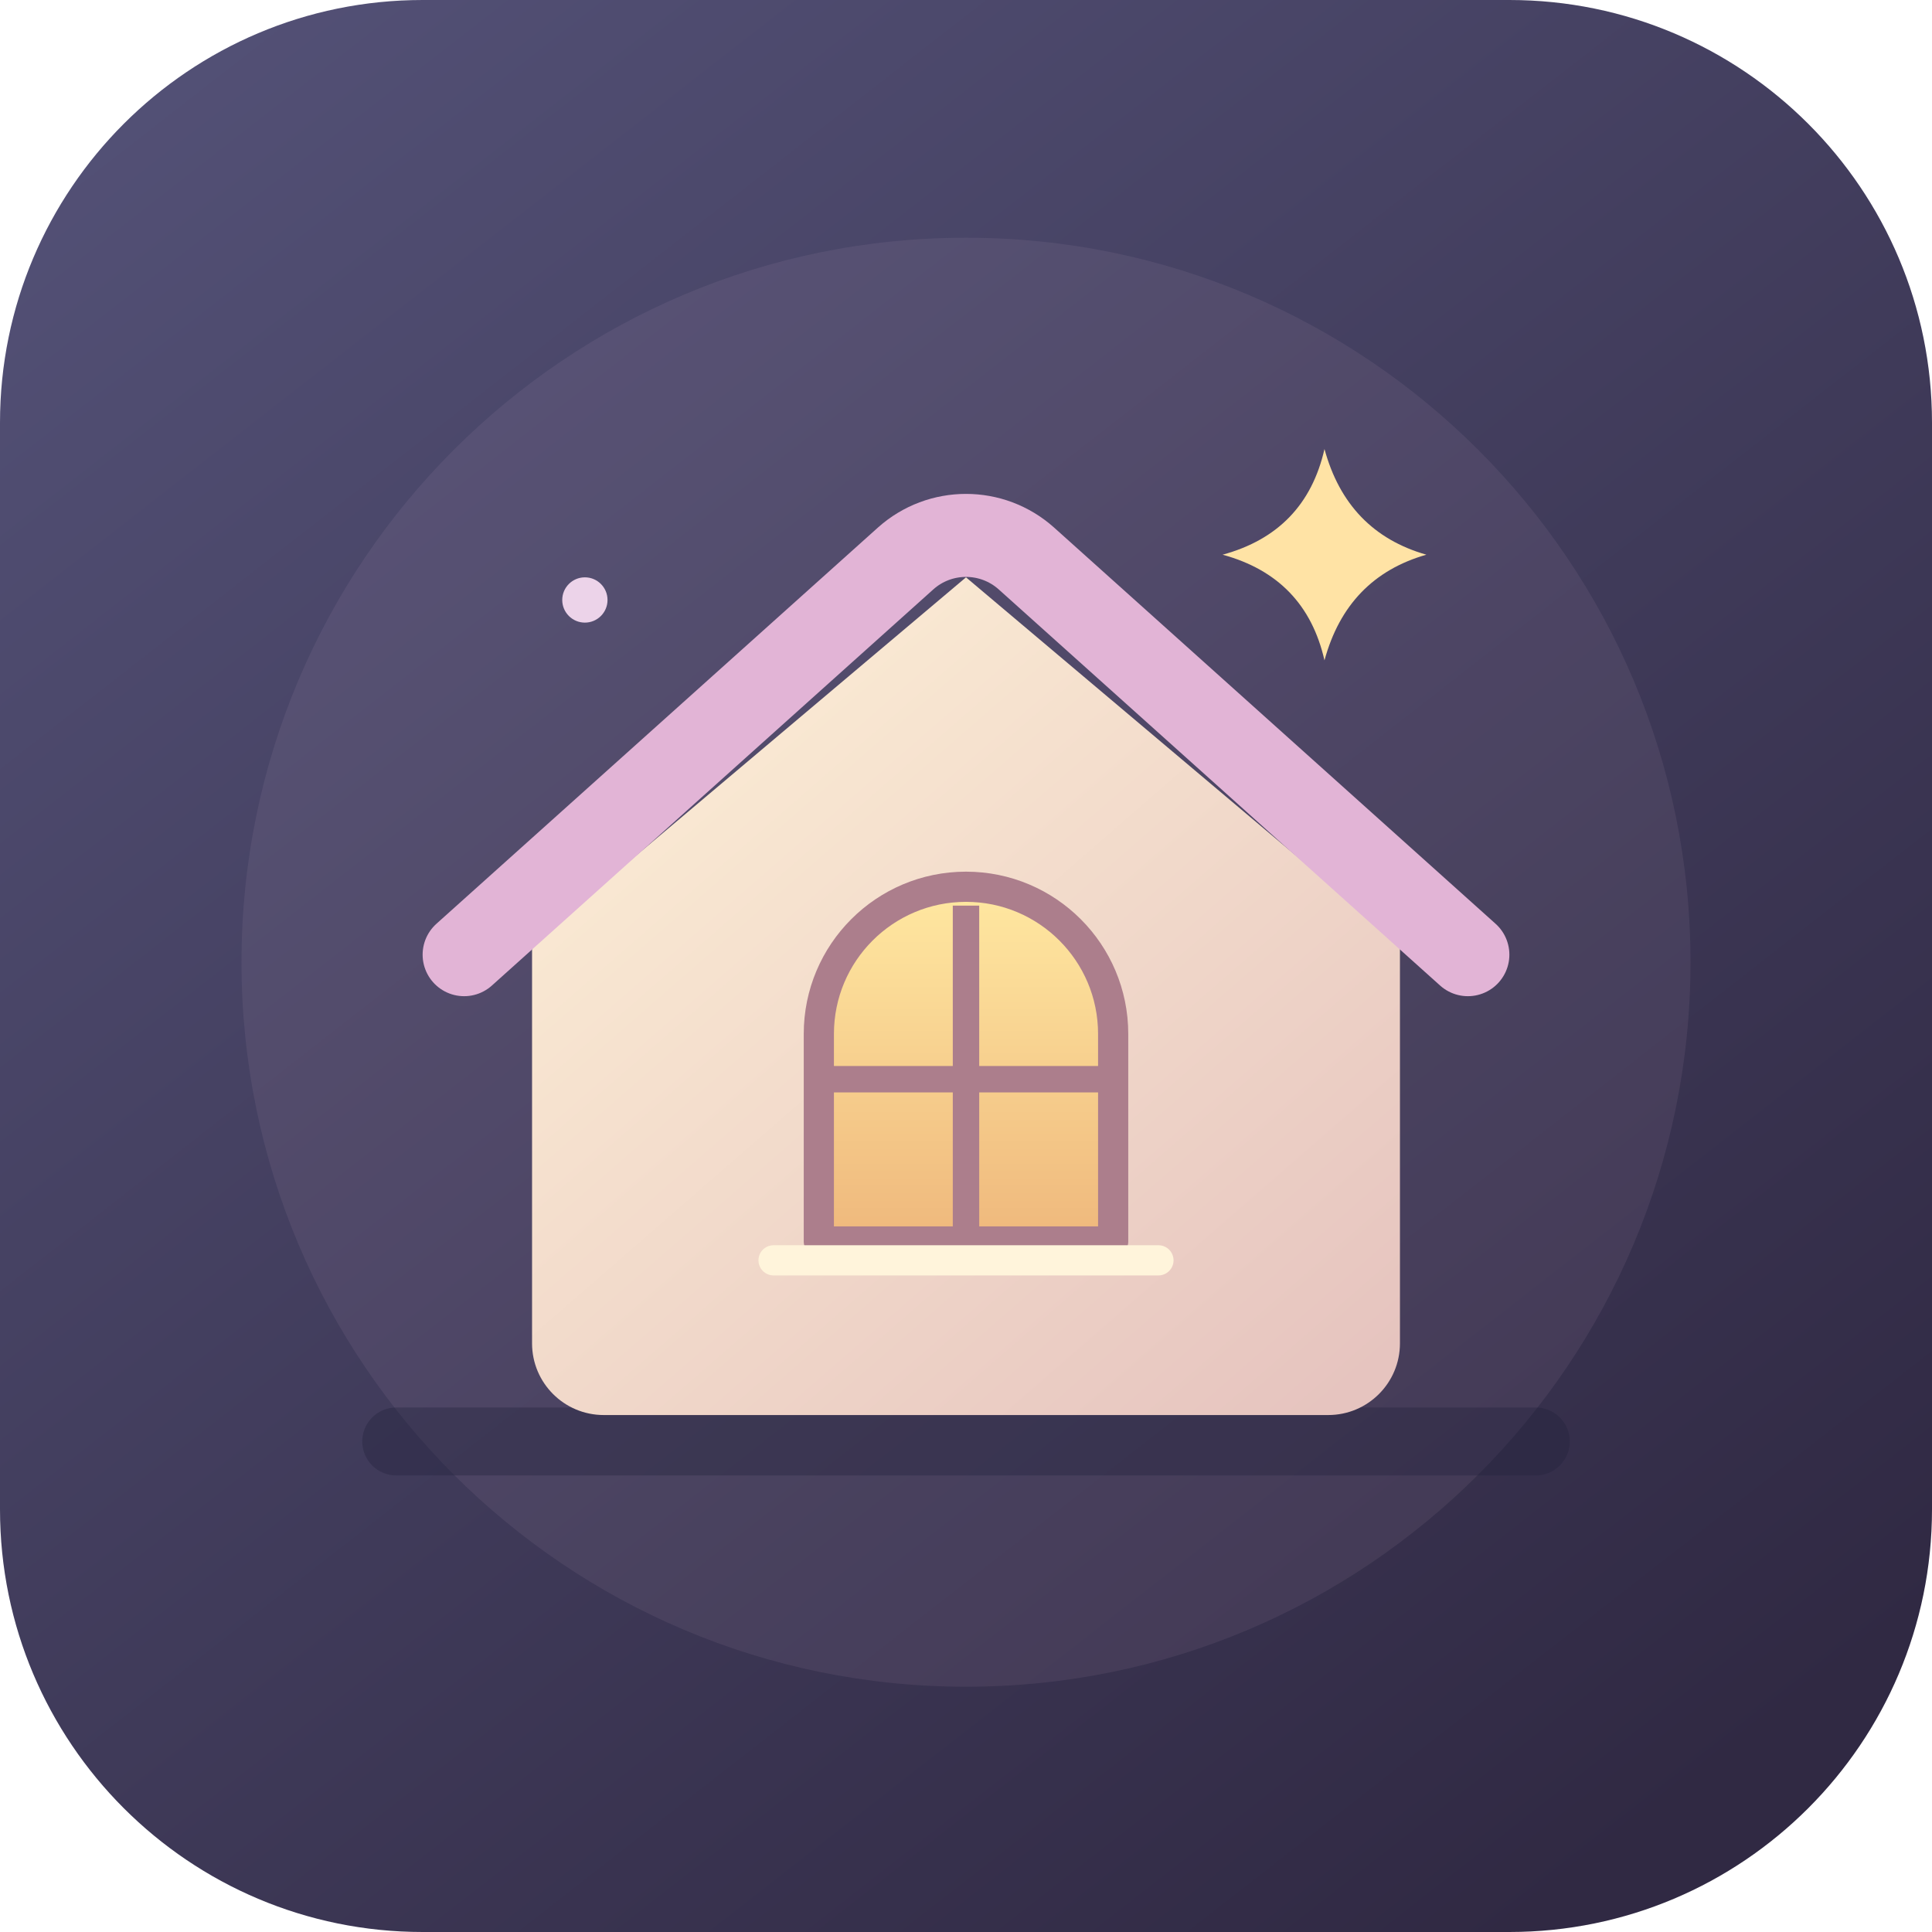
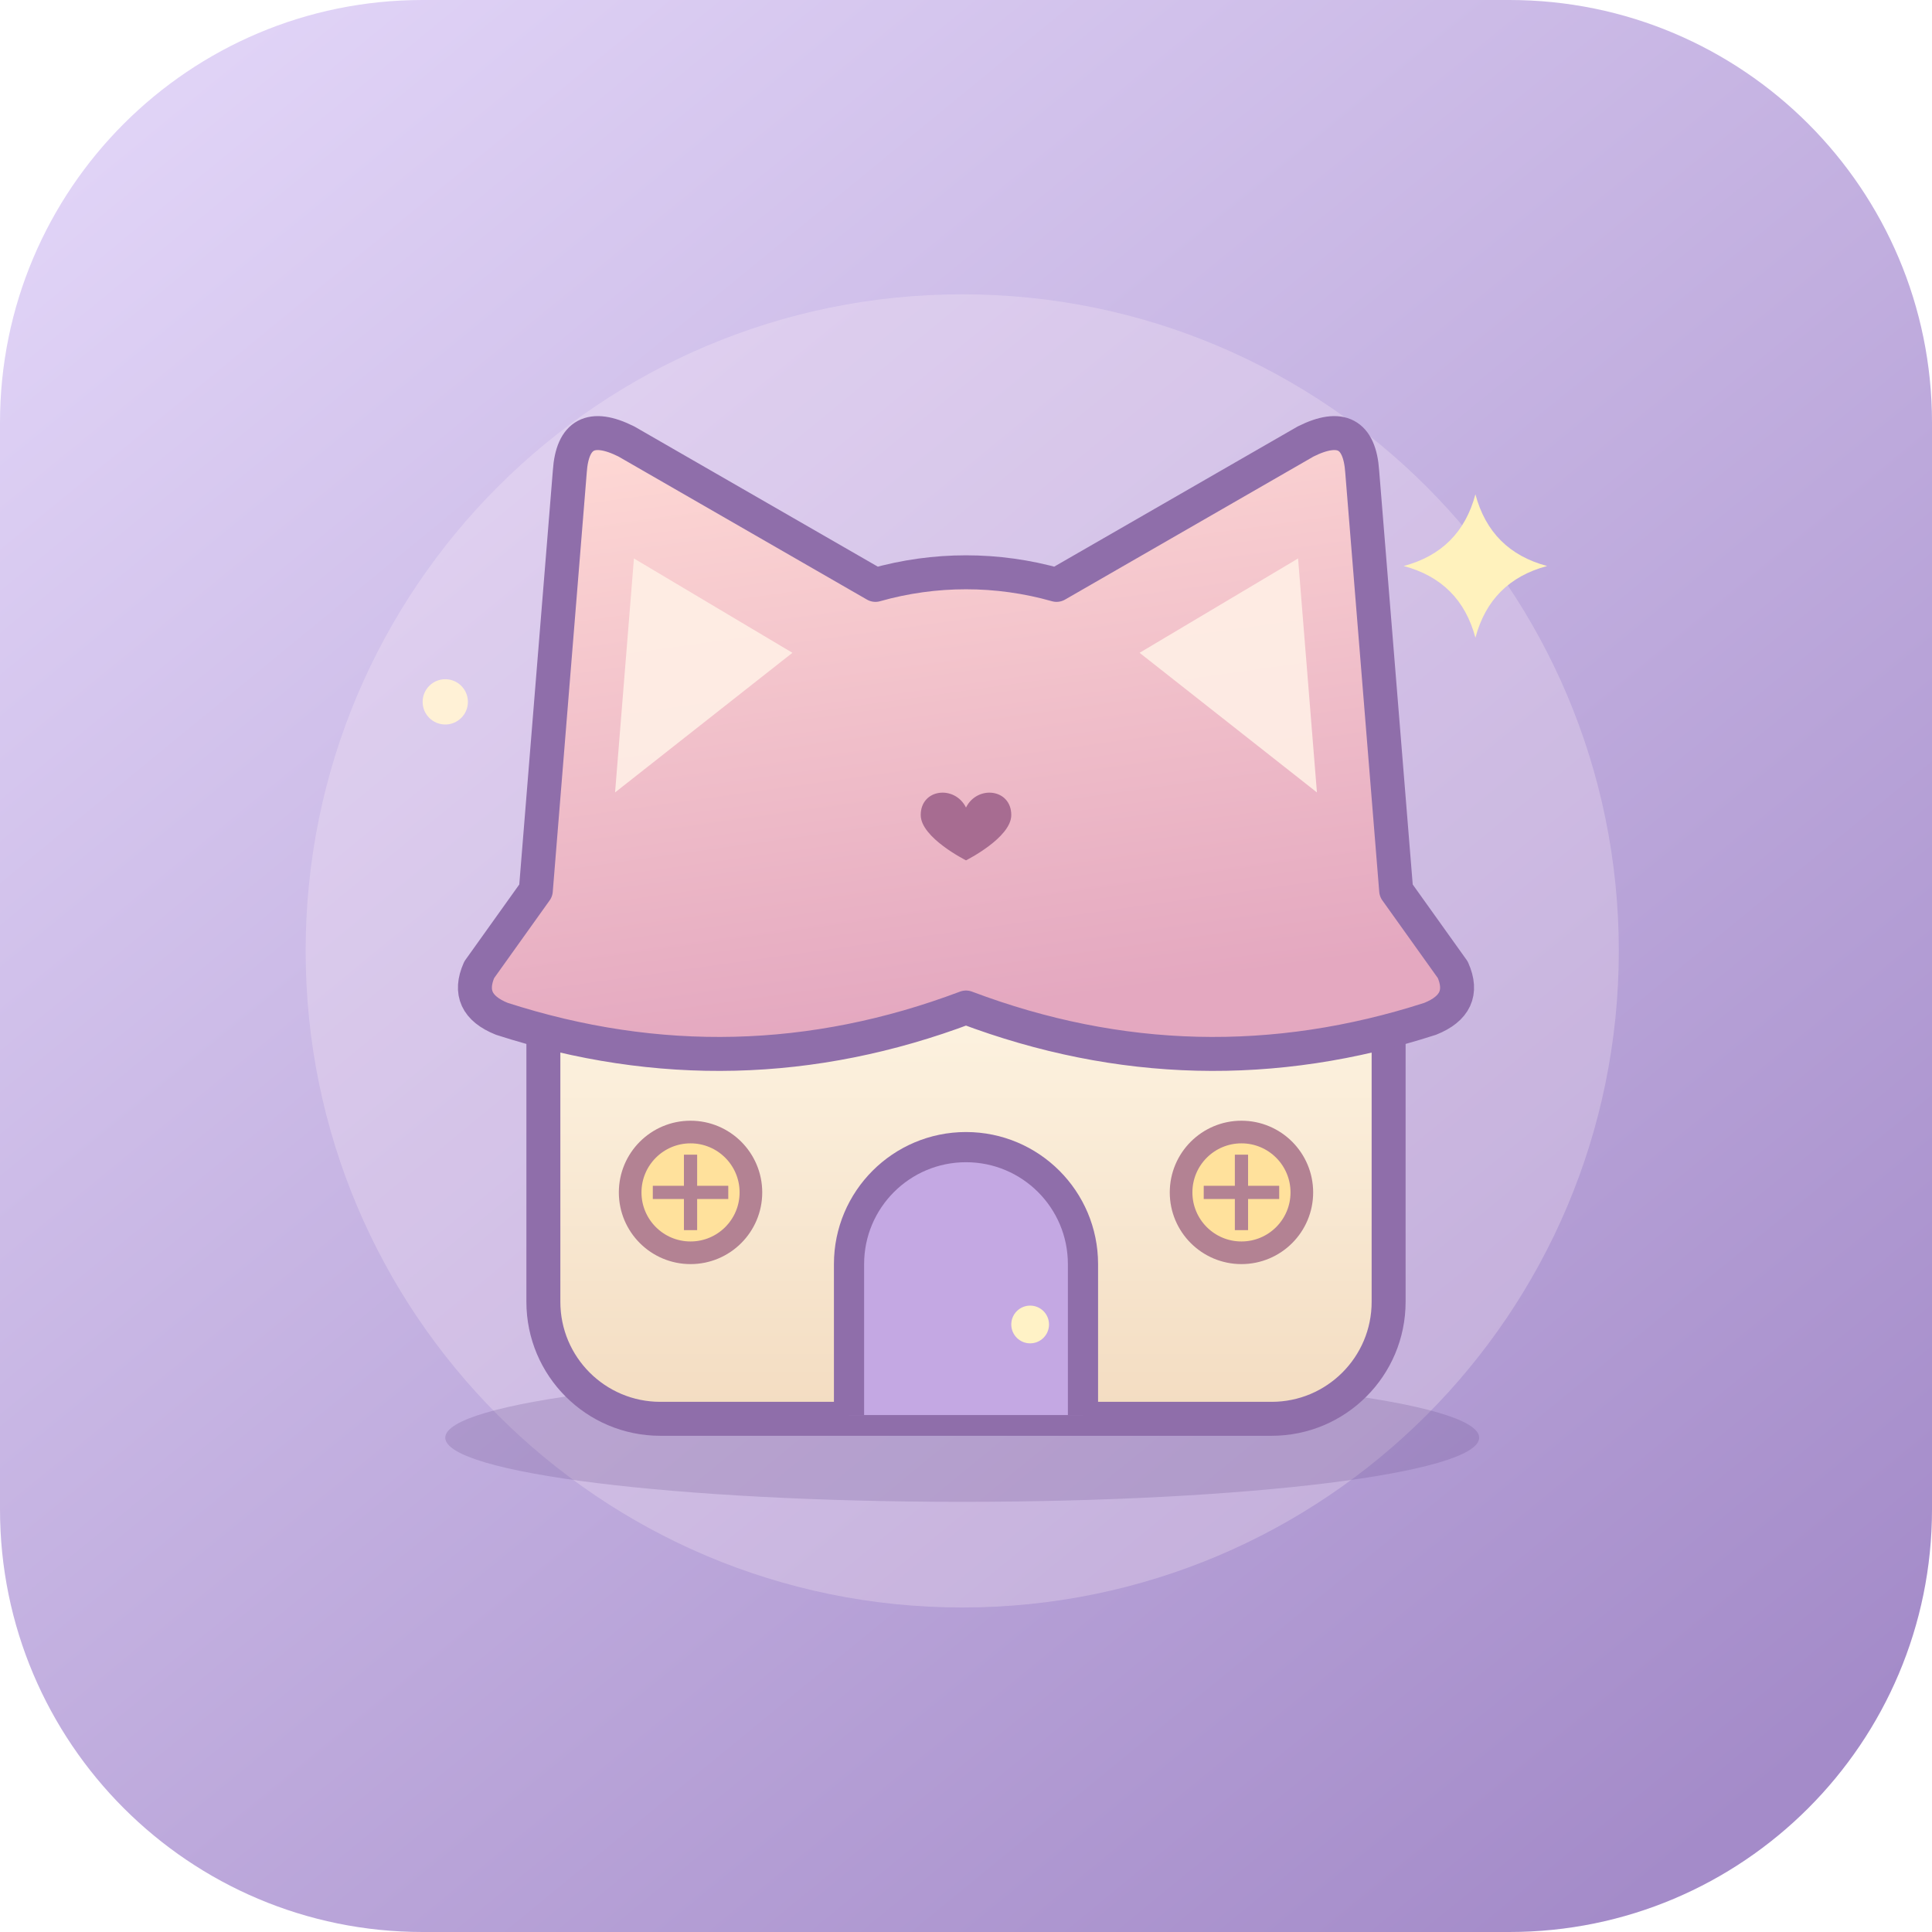
<svg xmlns="http://www.w3.org/2000/svg" width="512" height="512" viewBox="0 0 512 512">
  <defs>
-     <linearGradient id="sky" x2=".78" y2="1">
-       <stop stop-color="#555379" />
-       <stop offset="1" stop-color="#302943" />
+     <linearGradient id="sky" x1="0%" y1="0%" x2="82%" y2="100%">
+       <stop stop-color="#e5d9fa" />
+       <stop offset="1" stop-color="#a48bc9" />
    </linearGradient>
-     <linearGradient id="house" x2=".9" y2="1">
-       <stop stop-color="#fff3d8" />
-       <stop offset="1" stop-color="#e6c4bf" />
+     <linearGradient id="roof" x1="0%" y1="0%" x2="22%" y2="100%">
+       <stop stop-color="#ffdad5" />
+       <stop offset="1" stop-color="#e4a8c0" />
    </linearGradient>
-     <linearGradient id="window" x2="0" y2="1">
-       <stop stop-color="#ffe8a1" />
-       <stop offset="1" stop-color="#efb87c" />
+     <linearGradient id="cream" x1="0%" y1="0%" x2="0%" y2="100%">
+       <stop stop-color="#fff8e8" />
+       <stop offset="1" stop-color="#f3dcc1" />
    </linearGradient>
  </defs>
  <rect width="512" height="512" rx="112" fill="url(#sky)" />
-   <circle cx="256" cy="255" r="192" fill="#eac1dd" opacity=".08" />
-   <path d="M105 382h302" stroke="#202039" stroke-width="18" stroke-linecap="round" opacity=".35" />
-   <path d="M141 250 256 153l115 97v106a19 19 0 0 1-19 19H160a19 19 0 0 1-19-19Z" fill="url(#house)" />
-   <path d="m123 253 117-105a24 24 0 0 1 32 0l117 105" fill="none" stroke="#e2b4d6" stroke-width="22" stroke-linecap="round" stroke-linejoin="round" />
-   <path d="M217 329v-55a39 39 0 0 1 78 0v55Z" fill="url(#window)" stroke="#ac7e8c" stroke-width="8" stroke-linejoin="round" />
-   <path d="M256 240v89m-39-43h78" stroke="#ac7e8c" stroke-width="7" />
-   <path d="M205 334h102" stroke="#fff4db" stroke-width="8" stroke-linecap="round" />
-   <path d="M351 119q6 22 27 28-21 6-27 28-5-22-27-28 22-6 27-28Z" fill="#ffe3a5" />
-   <circle cx="155" cy="159" r="6" fill="#ecd3e9" />
+   <circle cx="255" cy="252" r="174" fill="#fff1f7" opacity=".26" />
+   <ellipse cx="255" cy="381" rx="137" ry="17" fill="#634a87" opacity=".22" />
+   <path d="M144 240h224v105a31 31 0 0 1-31 31H175a31 31 0 0 1-31-31Z" fill="url(#cream)" stroke="#8f6eaa" stroke-width="9" />
+   <path d="m142 236 9-111q1-15 15-8l66 38a88 88 0 0 1 48 0l66-38q14-7 15 8l9 111 15 21q4 9-6 13-62 20-123-3-61 23-123 3-10-4-6-13Z" fill="url(#roof)" stroke="#8f6eaa" stroke-width="9" stroke-linejoin="round" />
+   <path d="m168 148 42 25-47 37Zm176 0-42 25 47 37Z" fill="#fff0e6" opacity=".88" />
+   <path d="M225 375v-40a31 31 0 0 1 62 0v40" fill="#c4a8e3" stroke="#8f6eaa" stroke-width="8" />
+   <circle cx="273" cy="351" r="5" fill="#fff2c6" />
+   <circle cx="183" cy="316" r="16" fill="#ffe19c" stroke="#b38293" stroke-width="6" />
+   <circle cx="329" cy="316" r="16" fill="#ffe19c" stroke="#b38293" stroke-width="6" />
+   <path d="M183 306v20m-10-10h20m136-10v20m-10-10h20" stroke="#b38293" stroke-width="3.5" />
+   <path d="M244 216c0-7 9-8 12-2 3-6 12-5 12 2 0 6-12 12-12 12s-12-6-12-12Z" fill="#a76c91" />
+   <path d="M391 131q4 15 19 19-15 4-19 19-4-15-19-19 15-4 19-19Z" fill="#fff2bd" />
+   <circle cx="118" cy="186" r="6" fill="#fff1d6" />
</svg>
